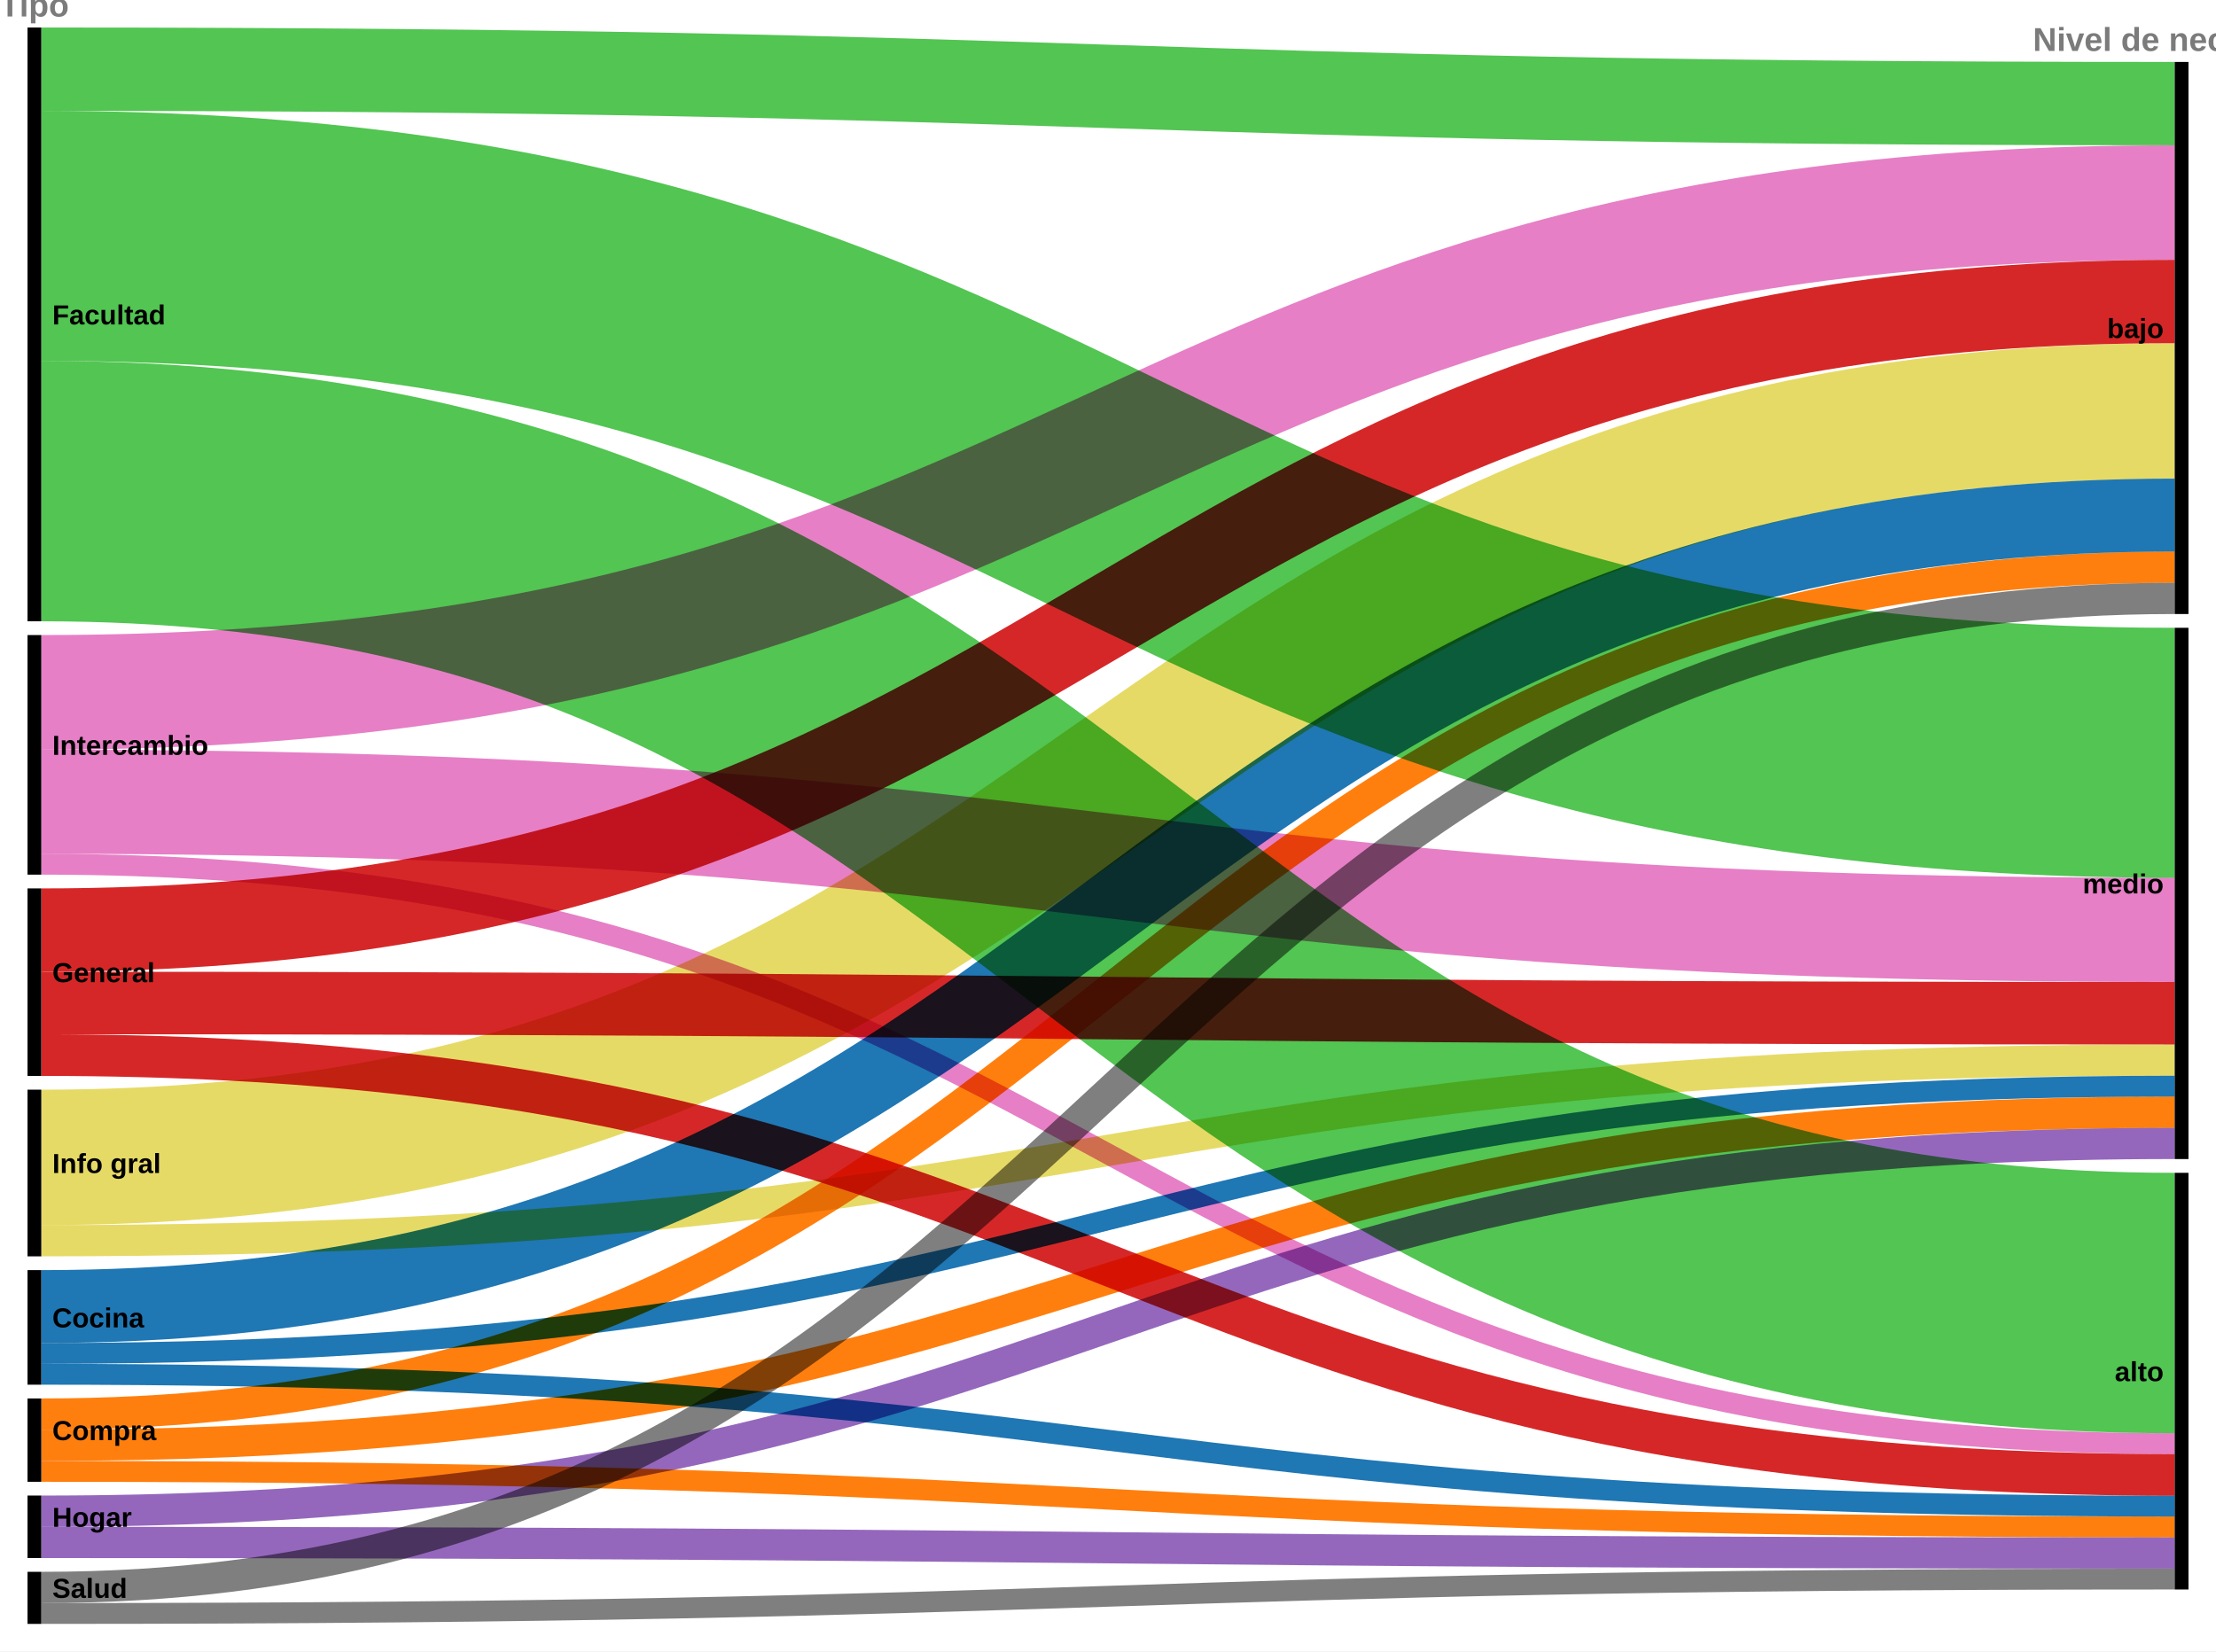
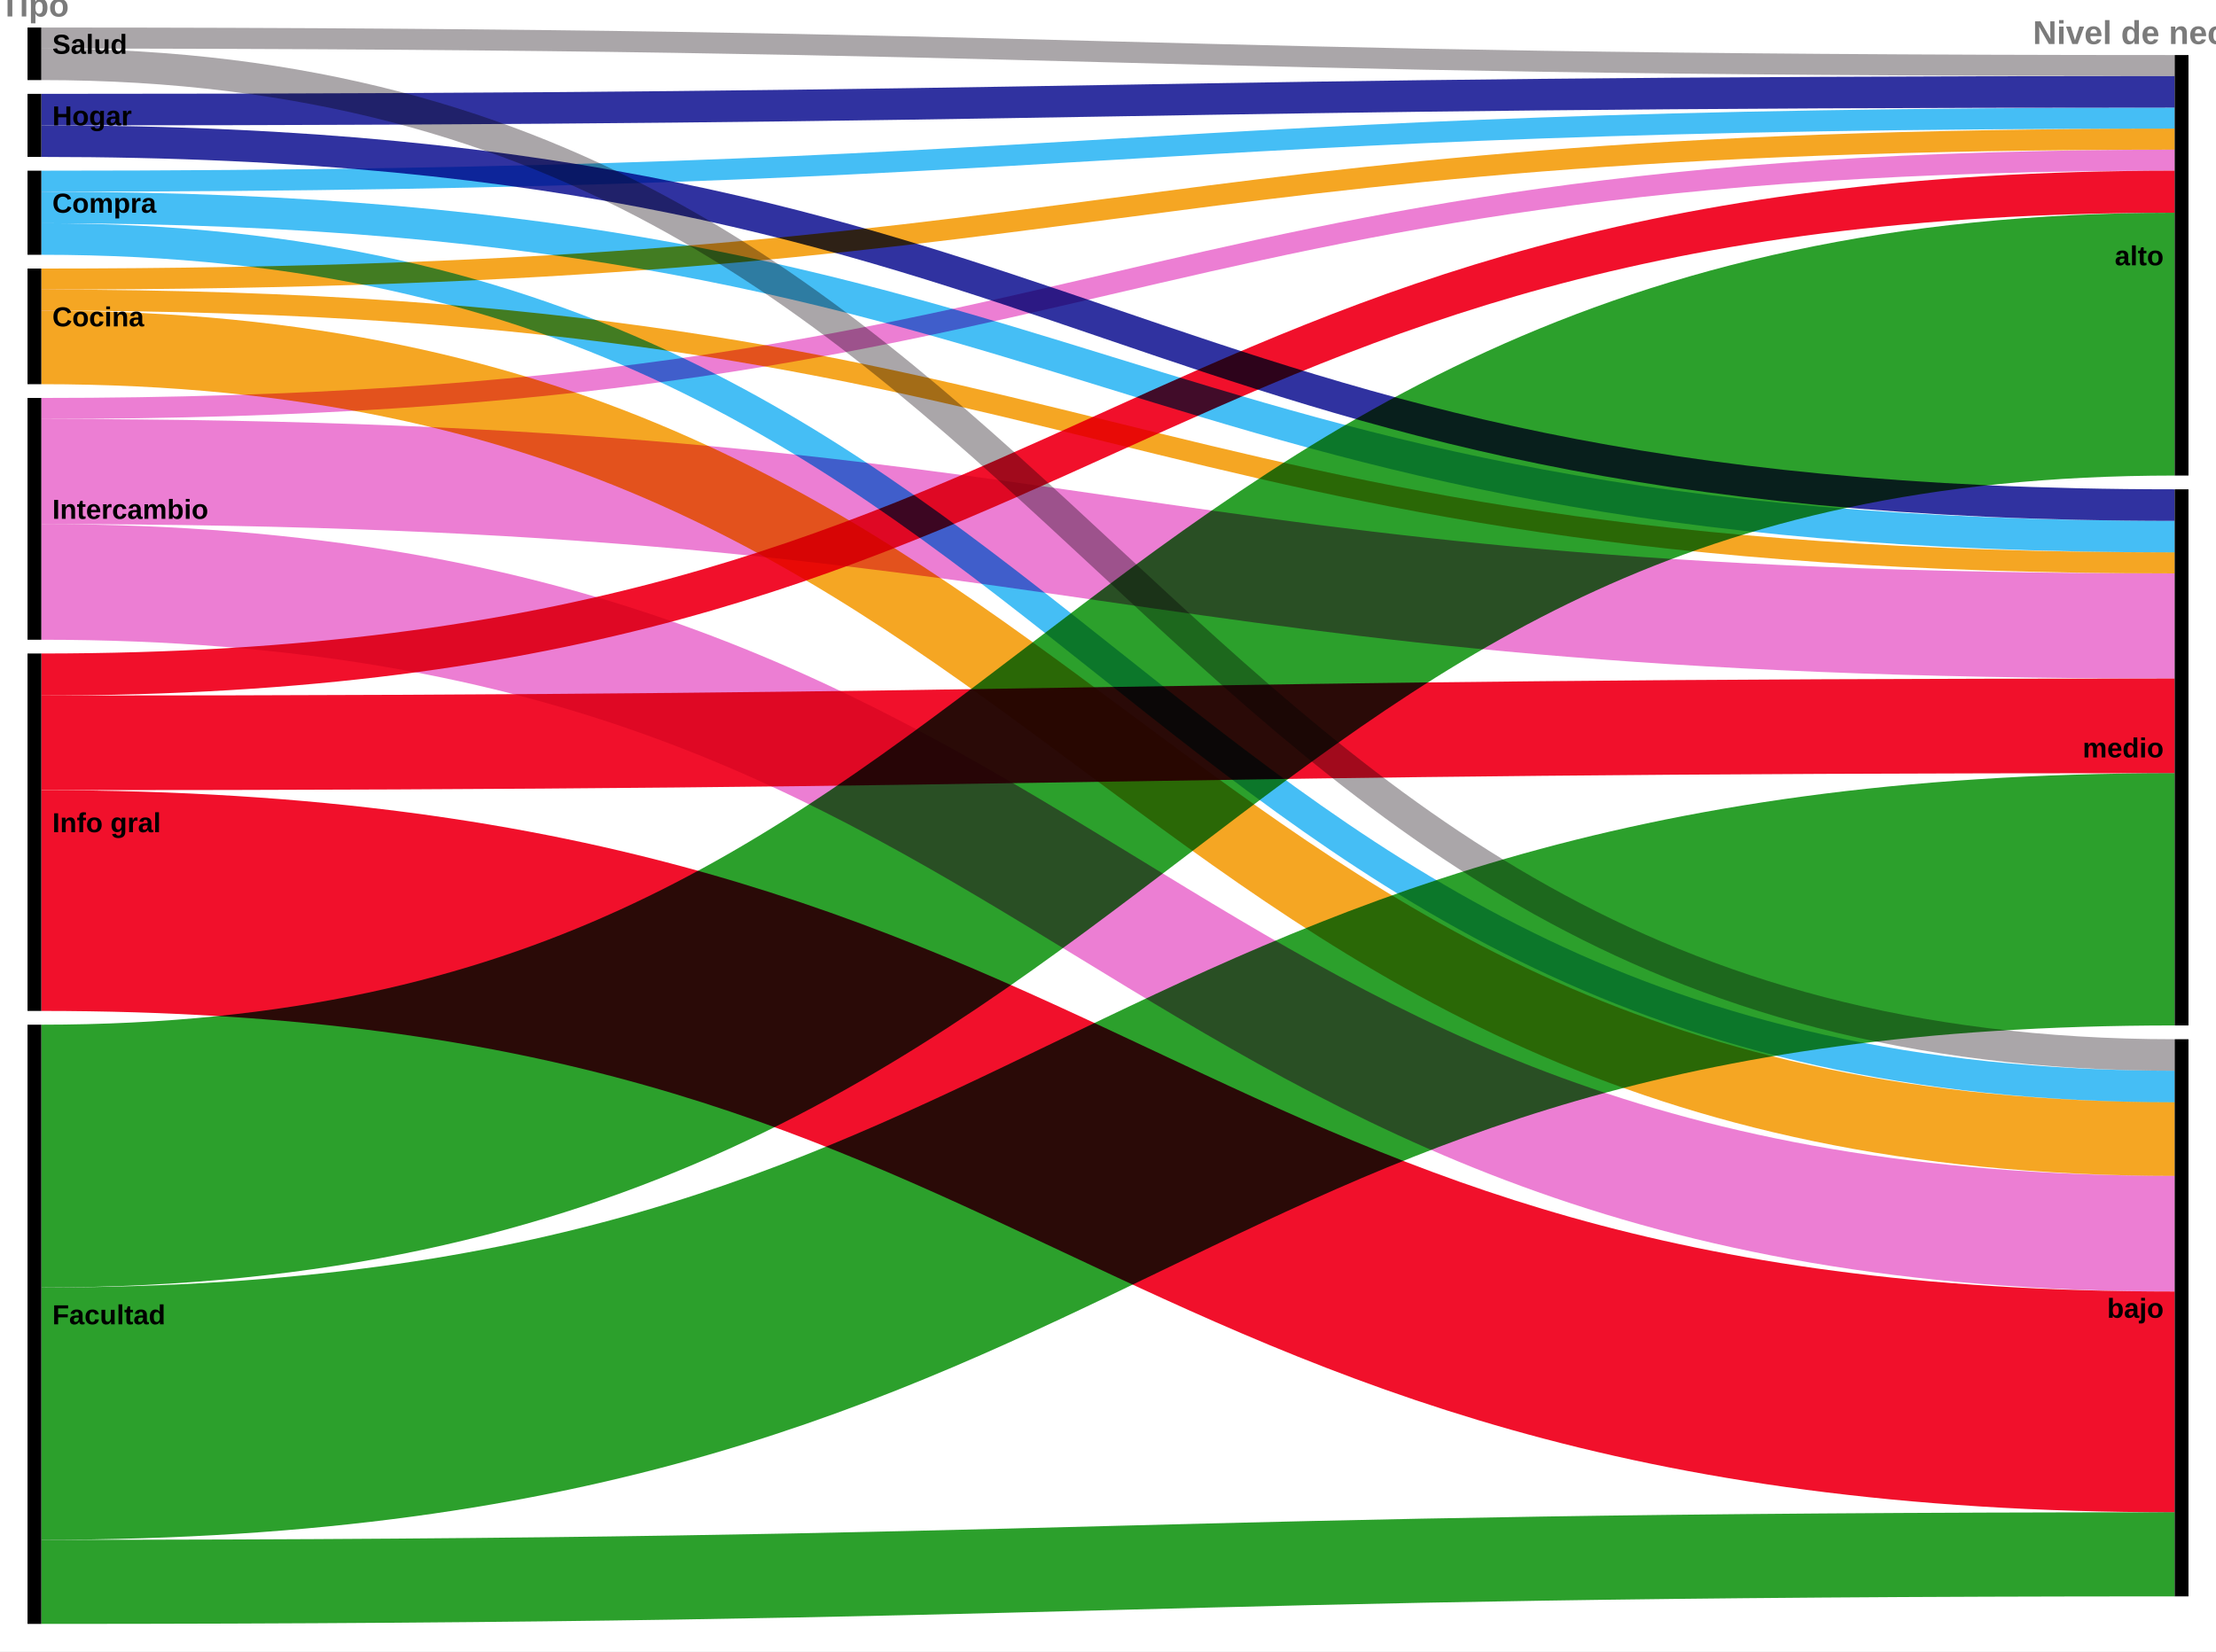
<svg xmlns="http://www.w3.org/2000/svg" width="805" height="600">
  <rect width="805" height="600" x="0" y="0" fill="#FFFFFF" id="background" />
  <g transform="translate(10,10)" id="visualization">
    <g>
-       <rect x="0" y="0" height="215.729" width="5" fill="black" />
-       <rect x="780" y="12.5" height="200.59" width="5" fill="black" />
-       <rect x="780" y="218.09" height="193.021" width="5" fill="black" />
-       <rect x="780" y="416.111" height="151.389" width="5" fill="black" />
-       <rect x="0" y="220.729" height="87.049" width="5" fill="black" />
-       <rect x="0" y="312.778" height="68.125" width="5" fill="black" />
-       <rect x="0" y="385.903" height="60.556" width="5" fill="black" />
-       <rect x="0" y="451.458" height="41.632" width="5" fill="black" />
-       <rect x="0" y="498.09" height="30.278" width="5" fill="black" />
-       <rect x="0" y="533.368" height="22.708" width="5" fill="black" />
-       <rect x="0" y="561.076" height="18.924" width="5" fill="black" />
+       <rect x="0" y="0" height="19.097" width="5" fill="black" />
+       <rect x="0" y="24.097" height="22.917" width="5" fill="black" />
+       <rect x="0" y="52.014" height="30.556" width="5" fill="black" />
+       <rect x="0" y="87.569" height="42.014" width="5" fill="black" />
+       <rect x="0" y="134.583" height="87.847" width="5" fill="black" />
+       <rect x="0" y="227.431" height="129.861" width="5" fill="black" />
+       <rect x="780" y="10" height="152.778" width="5" fill="black" />
+       <rect x="780" y="167.778" height="194.792" width="5" fill="black" />
+       <rect x="780" y="367.569" height="202.431" width="5" fill="black" />
+       <rect x="0" y="362.292" height="217.708" width="5" fill="black" />
    </g>
    <g fill="none" stroke-opacity="1">
      <g style="mix-blend-mode: multiply;">
-         <path d="M5,576.215C392.5,576.215,392.5,563.715,780,563.715" stroke="#7f7f7f" stroke-width="7.569" />
+         <path d="M5,3.819C392.5,3.819,392.5,13.819,780,13.819" stroke="#aaa6a9" stroke-width="7.639" />
      </g>
      <g style="mix-blend-mode: multiply;">
-         <path d="M5,515.122C392.5,515.122,392.5,394.08,780,394.08" stroke="#ff7f0e" stroke-width="11.354" />
+         <path d="M5,65.382C392.5,65.382,392.5,184.965,780,184.965" stroke="#45bef5" stroke-width="11.458" />
      </g>
      <g style="mix-blend-mode: multiply;">
-         <path d="M5,464.705C392.5,464.705,392.5,177.135,780,177.135" stroke="#1f77b4" stroke-width="26.493" />
+         <path d="M5,116.215C392.5,116.215,392.5,403.854,780,403.854" stroke="#f5a623" stroke-width="26.736" />
      </g>
      <g style="mix-blend-mode: multiply;">
-         <path d="M5,75.694C392.5,75.694,392.5,263.507,780,263.507" stroke="#52c552" stroke-width="90.833" />
+         <path d="M5,503.611C392.5,503.611,392.5,316.736,780,316.736" stroke="#2ca02c" stroke-width="91.667" />
      </g>
      <g style="mix-blend-mode: multiply;">
-         <path d="M5,410.503C392.5,410.503,392.5,139.288,780,139.288" stroke="#e6da66" stroke-width="49.201" />
+         <path d="M5,317.188C392.5,317.188,392.5,499.34,780,499.34" stroke="#f1102b" stroke-width="80.208" />
      </g>
      <g style="mix-blend-mode: multiply;">
-         <path d="M5,15.139C392.5,15.139,392.5,27.639,780,27.639" stroke="#52c552" stroke-width="30.278" />
+         <path d="M5,564.722C392.5,564.722,392.5,554.722,780,554.722" stroke="#2ca02c" stroke-width="30.556" />
      </g>
      <g style="mix-blend-mode: multiply;">
-         <path d="M5,550.399C392.5,550.399,392.5,554.253,780,554.253" stroke="#9467bd" stroke-width="11.354" />
+         <path d="M5,29.826C392.5,29.826,392.5,23.368,780,23.368" stroke="#3032a0" stroke-width="11.458" />
      </g>
      <g style="mix-blend-mode: multiply;">
-         <path d="M5,281.285C392.5,281.285,392.5,327.847,780,327.847" stroke="#e67fc6" stroke-width="37.847" />
+         <path d="M5,161.319C392.5,161.319,392.5,217.431,780,217.431" stroke="#ec7ed3" stroke-width="38.194" />
      </g>
      <g style="mix-blend-mode: multiply;">
-         <path d="M5,168.42C392.5,168.42,392.5,463.42,780,463.42" stroke="#52c552" stroke-width="94.618" />
+         <path d="M5,410.035C392.5,410.035,392.5,115.035,780,115.035" stroke="#2ca02c" stroke-width="95.486" />
      </g>
      <g style="mix-blend-mode: multiply;">
-         <path d="M5,539.045C392.5,539.045,392.5,405.434,780,405.434" stroke="#9467bd" stroke-width="11.354" />
+         <path d="M5,41.285C392.5,41.285,392.5,173.507,780,173.507" stroke="#3032a0" stroke-width="11.458" />
      </g>
      <g style="mix-blend-mode: multiply;">
-         <path d="M5,241.545C392.5,241.545,392.5,63.594,780,63.594" stroke="#e67fc6" stroke-width="41.632" />
+         <path d="M5,201.424C392.5,201.424,392.5,438.229,780,438.229" stroke="#ec7ed3" stroke-width="42.014" />
      </g>
      <g style="mix-blend-mode: multiply;">
-         <path d="M5,489.306C392.5,489.306,392.5,537.222,780,537.222" stroke="#1f77b4" stroke-width="7.569" />
+         <path d="M5,91.389C392.5,91.389,392.5,40.556,780,40.556" stroke="#f5a623" stroke-width="7.639" />
      </g>
      <g style="mix-blend-mode: multiply;">
-         <path d="M5,524.583C392.5,524.583,392.5,544.792,780,544.792" stroke="#ff7f0e" stroke-width="7.569" />
+         <path d="M5,55.833C392.5,55.833,392.5,32.917,780,32.917" stroke="#45bef5" stroke-width="7.639" />
      </g>
      <g style="mix-blend-mode: multiply;">
-         <path d="M5,303.993C392.5,303.993,392.5,514.514,780,514.514" stroke="#e67fc6" stroke-width="7.569" />
+         <path d="M5,138.403C392.5,138.403,392.5,48.194,780,48.194" stroke="#ec7ed3" stroke-width="7.639" />
      </g>
      <g style="mix-blend-mode: multiply;">
-         <path d="M5,566.753C392.5,566.753,392.5,207.413,780,207.413" stroke="#7f7f7f" stroke-width="11.354" />
+         <path d="M5,13.368C392.5,13.368,392.5,373.299,780,373.299" stroke="#aaa6a9" stroke-width="11.458" />
      </g>
      <g style="mix-blend-mode: multiply;">
-         <path d="M5,440.781C392.5,440.781,392.5,375.156,780,375.156" stroke="#e6da66" stroke-width="11.354" />
+         <path d="M5,259.896C392.5,259.896,392.5,253.715,780,253.715" stroke="#f1102b" stroke-width="34.375" />
      </g>
      <g style="mix-blend-mode: multiply;">
-         <path d="M5,503.767C392.5,503.767,392.5,196.059,780,196.059" stroke="#ff7f0e" stroke-width="11.354" />
+         <path d="M5,76.84C392.5,76.84,392.5,384.757,780,384.757" stroke="#45bef5" stroke-width="11.458" />
      </g>
      <g style="mix-blend-mode: multiply;">
-         <path d="M5,354.41C392.5,354.41,392.5,358.125,780,358.125" stroke="#d62728" stroke-width="22.708" />
+         <path d="M5,235.069C392.5,235.069,392.5,59.653,780,59.653" stroke="#f1102b" stroke-width="15.278" />
      </g>
      <g style="mix-blend-mode: multiply;">
-         <path d="M5,373.333C392.5,373.333,392.5,525.868,780,525.868" stroke="#d62728" stroke-width="15.139" />
-       </g>
-       <g style="mix-blend-mode: multiply;">
-         <path d="M5,327.917C392.5,327.917,392.5,99.549,780,99.549" stroke="#d62728" stroke-width="30.278" />
-       </g>
-       <g style="mix-blend-mode: multiply;">
-         <path d="M5,481.736C392.5,481.736,392.5,384.618,780,384.618" stroke="#1f77b4" stroke-width="7.569" />
+         <path d="M5,99.028C392.5,99.028,392.5,194.514,780,194.514" stroke="#f5a623" stroke-width="7.639" />
      </g>
    </g>
    <g>
-       <text x="9" y="107.865" text-anchor="start">
-         <tspan alignment-baseline="middle" x="9" style="font-family: Arial, sans-serif; font-size: 10px; fill: black; font-weight: bold;">Facultad</tspan>
+       <text x="9" y="9.549" text-anchor="start">
+         <tspan alignment-baseline="middle" x="9" style="font-family: Arial, sans-serif; font-size: 10px; fill: black; font-weight: bold;">Salud</tspan>
      </text>
-       <text x="776" y="112.795" text-anchor="end">
+       <text x="9" y="35.556" text-anchor="start">
+         <tspan alignment-baseline="middle" x="9" style="font-family: Arial, sans-serif; font-size: 10px; fill: black; font-weight: bold;">Hogar</tspan>
+       </text>
+       <text x="9" y="67.292" text-anchor="start">
+         <tspan alignment-baseline="middle" x="9" style="font-family: Arial, sans-serif; font-size: 10px; fill: black; font-weight: bold;">Compra</tspan>
+       </text>
+       <text x="9" y="108.576" text-anchor="start">
+         <tspan alignment-baseline="middle" x="9" style="font-family: Arial, sans-serif; font-size: 10px; fill: black; font-weight: bold;">Cocina</tspan>
+       </text>
+       <text x="9" y="178.507" text-anchor="start">
+         <tspan alignment-baseline="middle" x="9" style="font-family: Arial, sans-serif; font-size: 10px; fill: black; font-weight: bold;">Intercambio</tspan>
+       </text>
+       <text x="9" y="292.361" text-anchor="start">
+         <tspan alignment-baseline="middle" x="9" style="font-family: Arial, sans-serif; font-size: 10px; fill: black; font-weight: bold;">Info gral</tspan>
+       </text>
+       <text x="776" y="86.389" text-anchor="end">
+         <tspan alignment-baseline="middle" x="776" style="font-family: Arial, sans-serif; font-size: 10px; fill: black; font-weight: bold;">alto</tspan>
+       </text>
+       <text x="776" y="265.174" text-anchor="end">
+         <tspan alignment-baseline="middle" x="776" style="font-family: Arial, sans-serif; font-size: 10px; fill: black; font-weight: bold;">medio</tspan>
+       </text>
+       <text x="776" y="468.785" text-anchor="end">
        <tspan alignment-baseline="middle" x="776" style="font-family: Arial, sans-serif; font-size: 10px; fill: black; font-weight: bold;">bajo</tspan>
      </text>
-       <text x="776" y="314.601" text-anchor="end">
-         <tspan alignment-baseline="middle" x="776" style="font-family: Arial, sans-serif; font-size: 10px; fill: black; font-weight: bold;">medio</tspan>
-       </text>
-       <text x="776" y="491.806" text-anchor="end">
-         <tspan alignment-baseline="middle" x="776" style="font-family: Arial, sans-serif; font-size: 10px; fill: black; font-weight: bold;">alto</tspan>
-       </text>
-       <text x="9" y="264.253" text-anchor="start">
-         <tspan alignment-baseline="middle" x="9" style="font-family: Arial, sans-serif; font-size: 10px; fill: black; font-weight: bold;">Intercambio</tspan>
-       </text>
-       <text x="9" y="346.84" text-anchor="start">
-         <tspan alignment-baseline="middle" x="9" style="font-family: Arial, sans-serif; font-size: 10px; fill: black; font-weight: bold;">General</tspan>
-       </text>
-       <text x="9" y="416.181" text-anchor="start">
-         <tspan alignment-baseline="middle" x="9" style="font-family: Arial, sans-serif; font-size: 10px; fill: black; font-weight: bold;">Info gral</tspan>
-       </text>
-       <text x="9" y="472.274" text-anchor="start">
-         <tspan alignment-baseline="middle" x="9" style="font-family: Arial, sans-serif; font-size: 10px; fill: black; font-weight: bold;">Cocina</tspan>
-       </text>
-       <text x="9" y="513.229" text-anchor="start">
-         <tspan alignment-baseline="middle" x="9" style="font-family: Arial, sans-serif; font-size: 10px; fill: black; font-weight: bold;">Compra</tspan>
-       </text>
-       <text x="9" y="544.722" text-anchor="start">
-         <tspan alignment-baseline="middle" x="9" style="font-family: Arial, sans-serif; font-size: 10px; fill: black; font-weight: bold;">Hogar</tspan>
-       </text>
-       <text x="9" y="570.538" text-anchor="start">
-         <tspan alignment-baseline="middle" x="9" style="font-family: Arial, sans-serif; font-size: 10px; fill: black; font-weight: bold;">Salud</tspan>
+       <text x="9" y="471.146" text-anchor="start">
+         <tspan alignment-baseline="middle" x="9" style="font-family: Arial, sans-serif; font-size: 10px; fill: black; font-weight: bold;">Facultad</tspan>
      </text>
    </g>
    <g>
      <text x="2.5" y="-4" text-anchor="middle" style="font-family: Arial, sans-serif; font-size: 12px; fill: rgb(123, 123, 123); font-weight: bold;">Tipo</text>
-       <text x="782.5" y="8.5" text-anchor="middle" style="font-family: Arial, sans-serif; font-size: 12px; fill: rgb(123, 123, 123); font-weight: bold;">Nivel de necesidad</text>
+       <text x="782.5" y="6" text-anchor="middle" style="font-family: Arial, sans-serif; font-size: 12px; fill: rgb(123, 123, 123); font-weight: bold;">Nivel de necesidad</text>
    </g>
  </g>
</svg>
